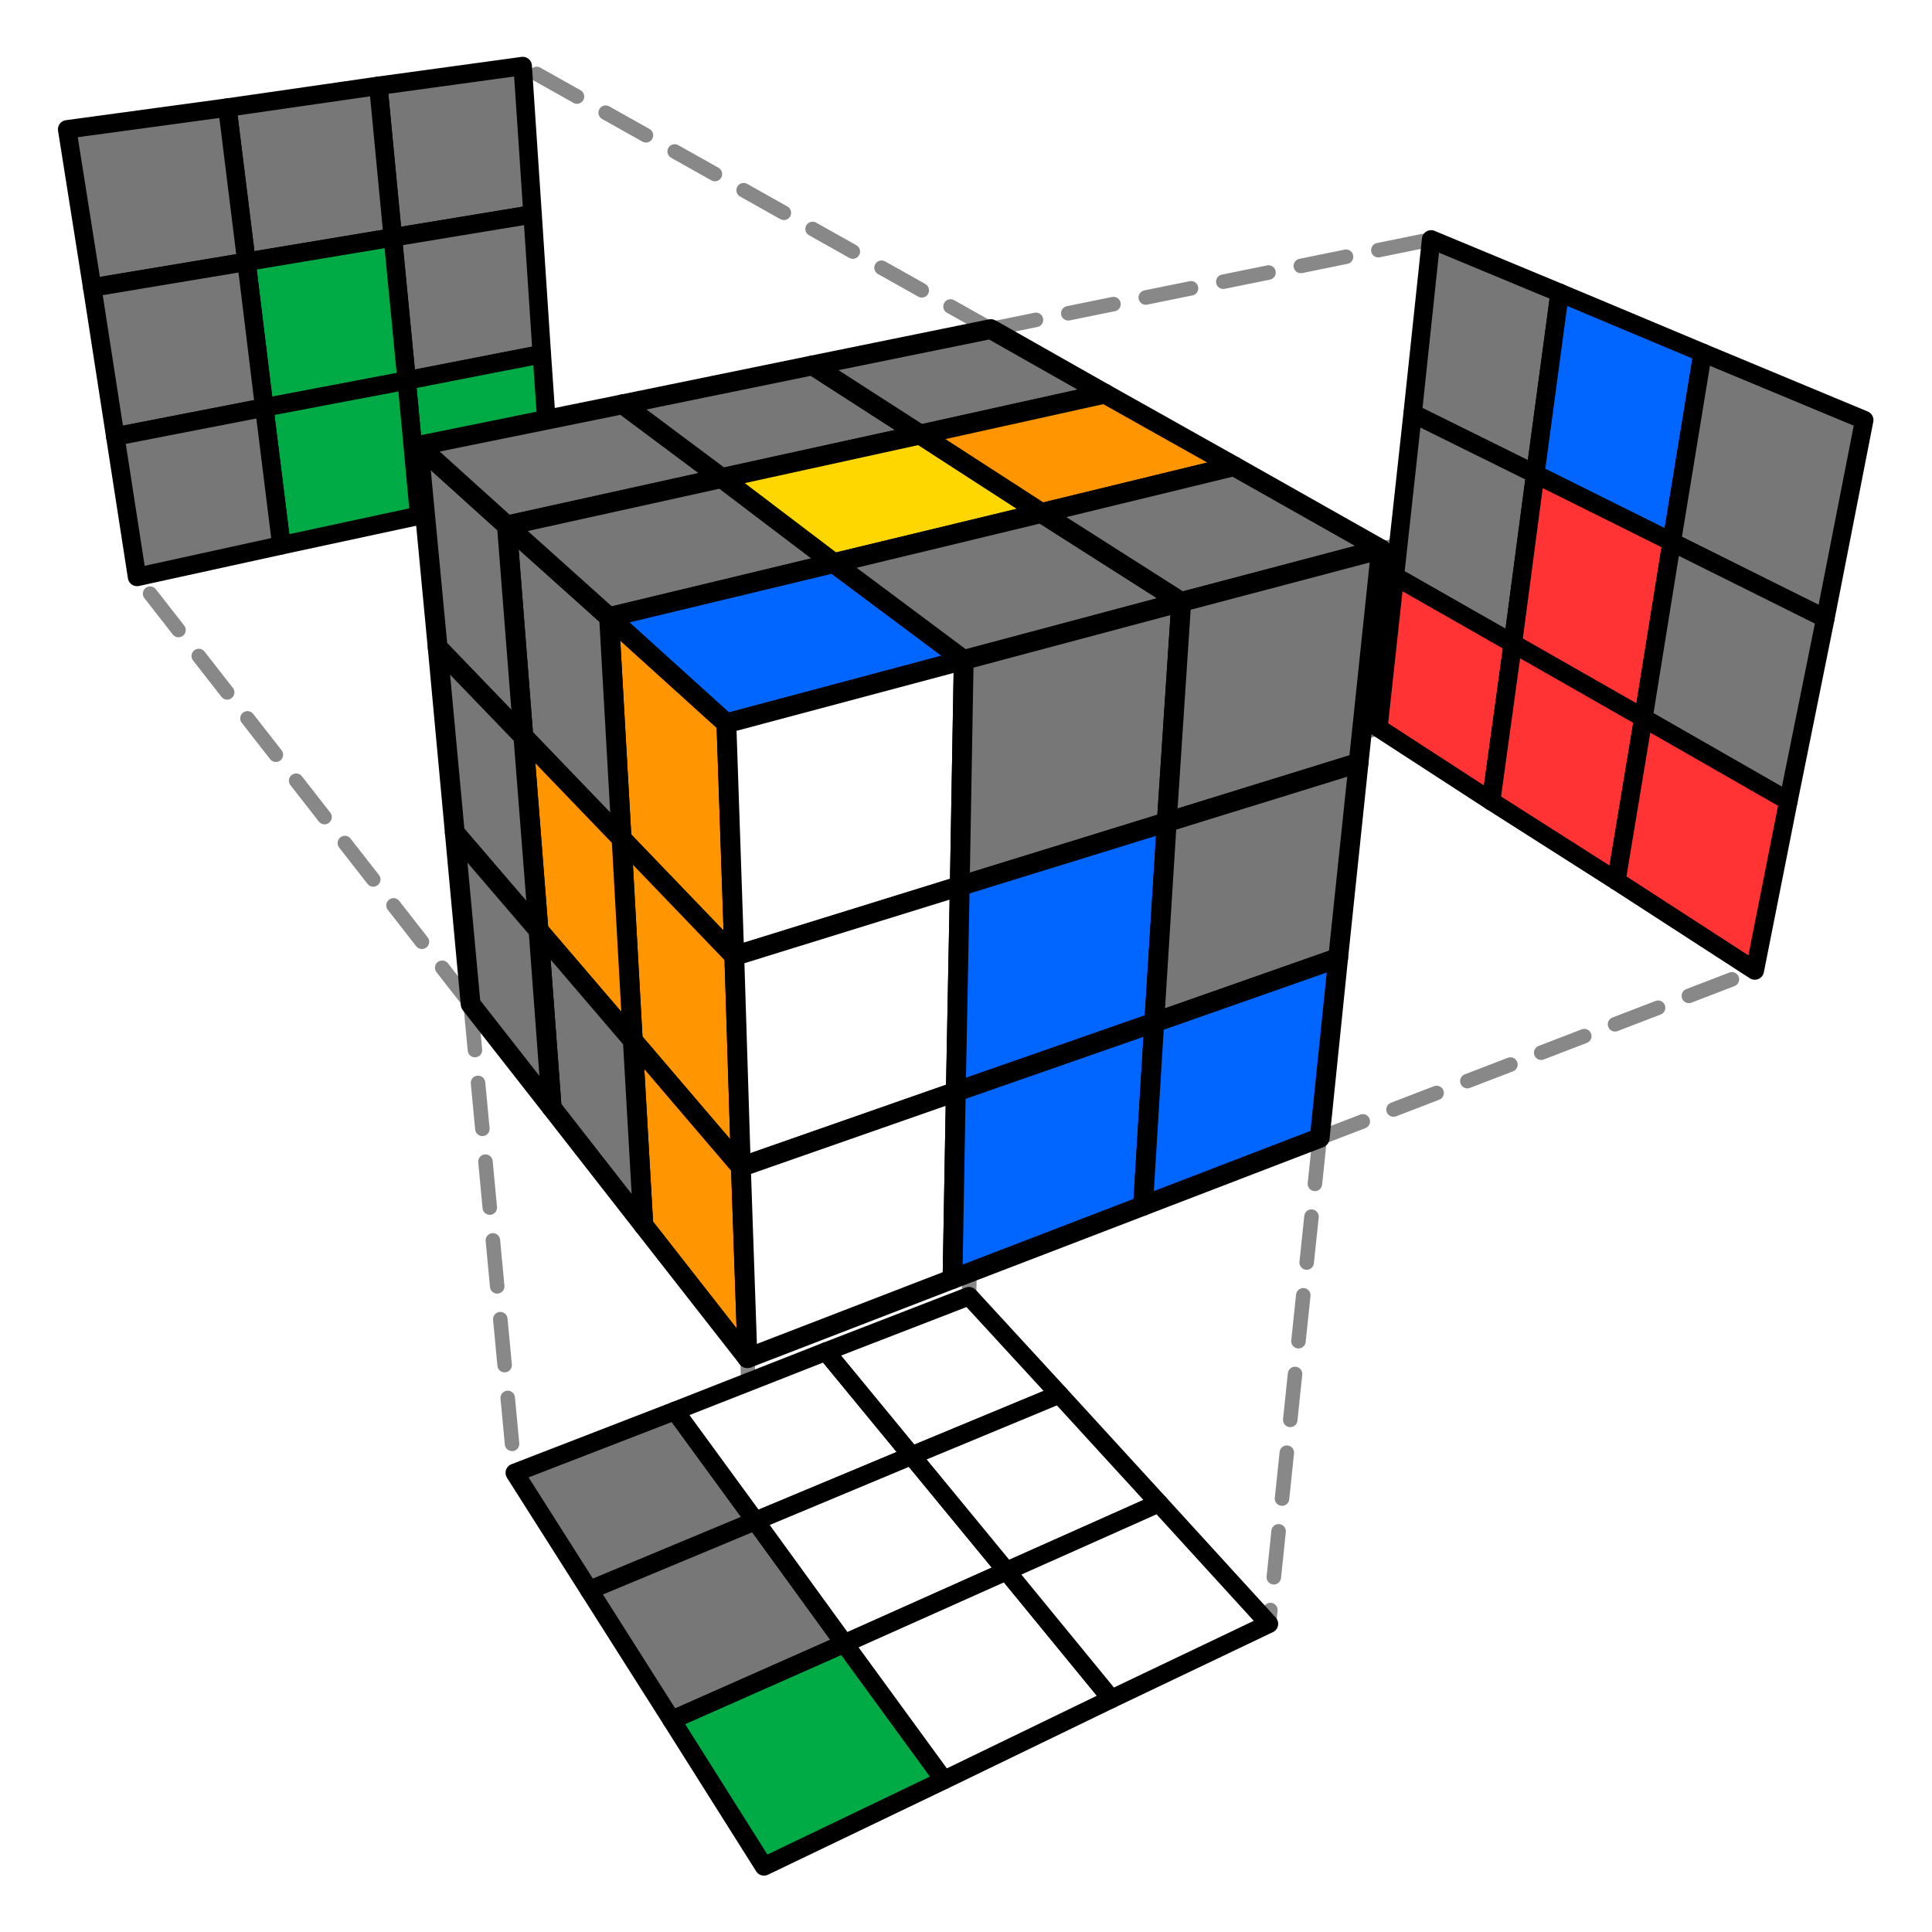
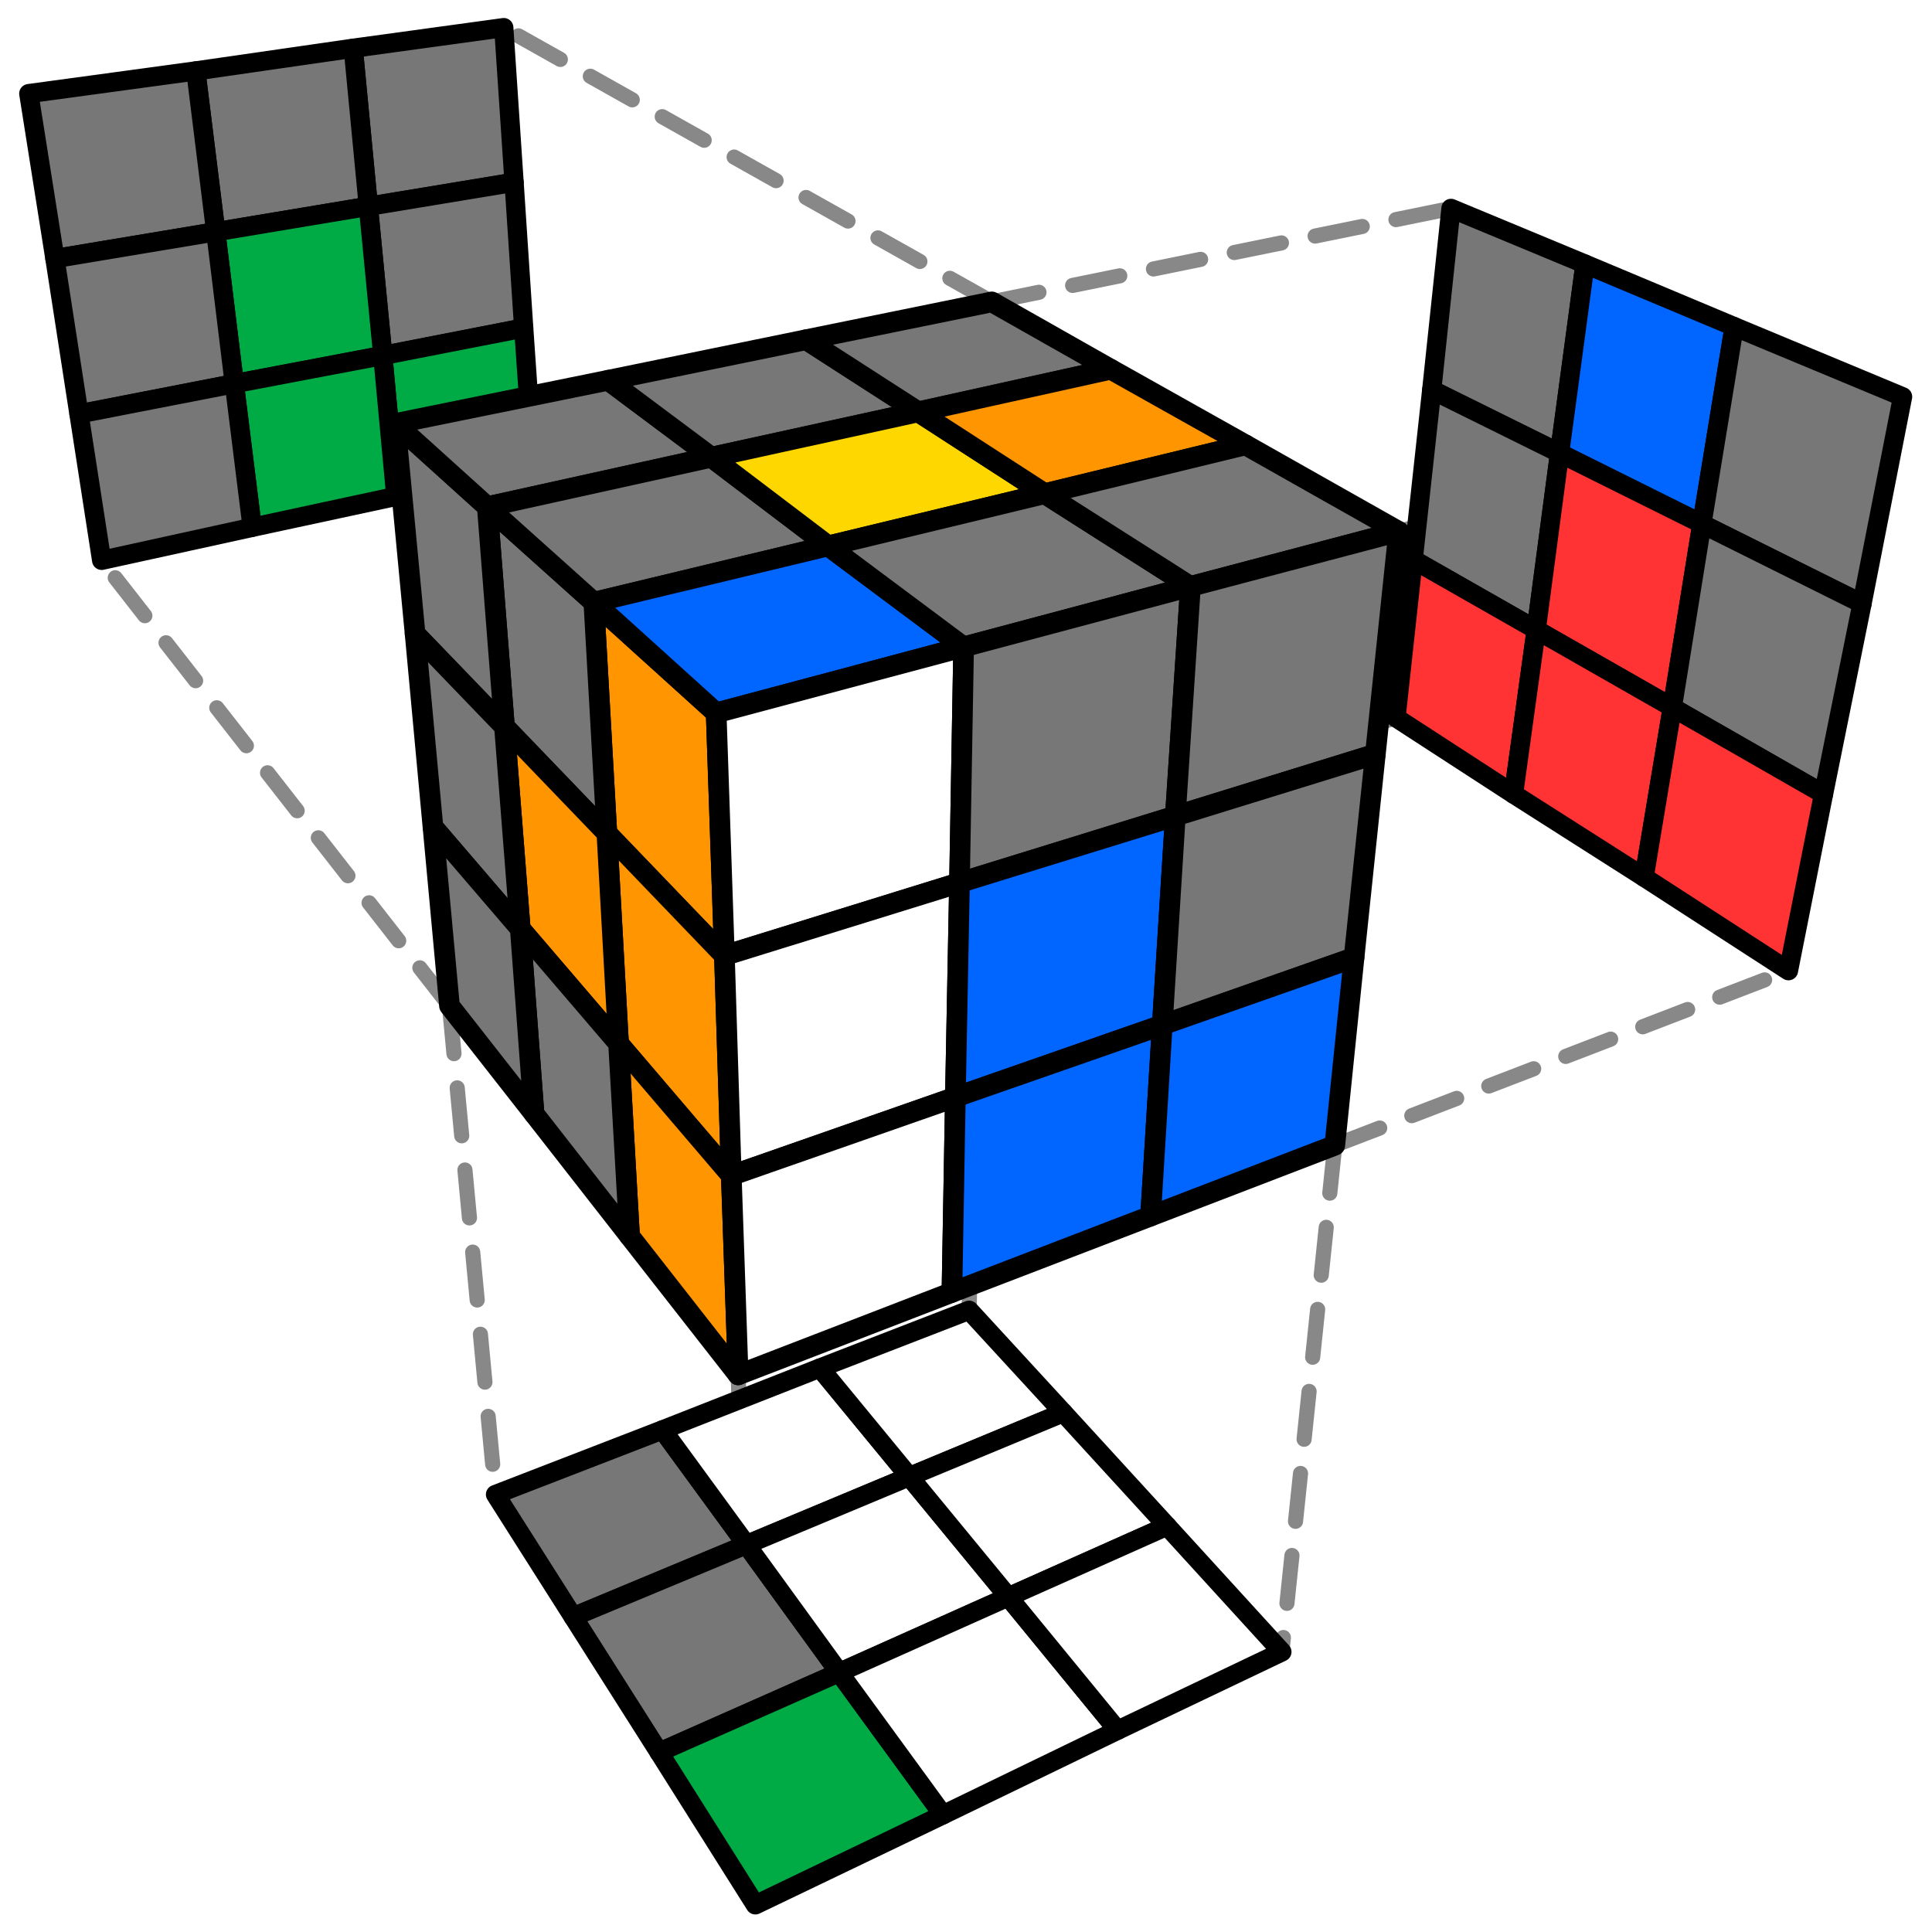
<svg xmlns="http://www.w3.org/2000/svg" width="240" height="240" viewBox="0 0 240 240">
  <rect fill="#FFFFFF" width="240" height="240" />
-   <g transform="translate(109.2347,99.34969) scale(81.89226)" style="stroke:#000000;stroke-width:0.028;stroke-linejoin:round;stroke-linecap:round">
+   <g transform="translate(108.7751,98.46804) scale(85.38859)" style="stroke:#000000;stroke-width:0.028;stroke-linejoin:round;stroke-linecap:round">
    <line x1="0.761" y1="-0.38" x2="1.494" y2="-0.576" stroke="#888888" stroke-width="0.022" stroke-dasharray="0.07,0.05" stroke-linecap="round" />
    <line x1="0.169" y1="-0.714" x2="0.837" y2="-0.85" stroke="#888888" stroke-width="0.022" stroke-dasharray="0.07,0.05" stroke-linecap="round" />
    <line x1="0.668" y1="0.513" x2="1.328" y2="0.259" stroke="#888888" stroke-width="0.022" stroke-dasharray="0.07,0.05" stroke-linecap="round" />
    <line x1="0.151" y1="0.076" x2="0.757" y2="-0.109" stroke="#888888" stroke-width="0.022" stroke-dasharray="0.07,0.05" stroke-linecap="round" />
    <line x1="-0.2" y1="0.847" x2="-0.175" y2="1.618" stroke="#888888" stroke-width="0.022" stroke-dasharray="0.07,0.05" stroke-linecap="round" />
    <line x1="0.668" y1="0.513" x2="0.591" y2="1.25" stroke="#888888" stroke-width="0.022" stroke-dasharray="0.07,0.05" stroke-linecap="round" />
    <line x1="-0.62" y1="0.31" x2="-0.553" y2="1.021" stroke="#888888" stroke-width="0.022" stroke-dasharray="0.07,0.05" stroke-linecap="round" />
    <line x1="0.151" y1="0.076" x2="0.136" y2="0.753" stroke="#888888" stroke-width="0.022" stroke-dasharray="0.07,0.05" stroke-linecap="round" />
    <line x1="-0.62" y1="0.31" x2="-1.126" y2="-0.338" stroke="#888888" stroke-width="0.022" stroke-dasharray="0.07,0.05" stroke-linecap="round" />
    <line x1="0.151" y1="0.076" x2="-0.498" y2="-0.474" stroke="#888888" stroke-width="0.022" stroke-dasharray="0.07,0.05" stroke-linecap="round" />
    <line x1="-0.699" y1="-0.537" x2="-1.232" y2="-1.017" stroke="#888888" stroke-width="0.022" stroke-dasharray="0.07,0.05" stroke-linecap="round" />
    <line x1="0.169" y1="-0.714" x2="-0.541" y2="-1.113" stroke="#888888" stroke-width="0.022" stroke-dasharray="0.07,0.05" stroke-linecap="round" />
    <polygon fill="#777777" stroke="#000000" points="0.837,-0.85 1.032,-0.769 0.995,-0.494 0.809,-0.586" />
    <polygon fill="#0066FF" stroke="#000000" points="1.032,-0.769 1.249,-0.678 1.202,-0.391 0.995,-0.494" />
    <polygon fill="#777777" stroke="#000000" points="1.249,-0.678 1.494,-0.576 1.435,-0.275 1.202,-0.391" />
    <polygon fill="#777777" stroke="#000000" points="0.809,-0.586 0.995,-0.494 0.961,-0.237 0.782,-0.339" />
    <polygon fill="#FF3333" stroke="#000000" points="0.995,-0.494 1.202,-0.391 1.159,-0.124 0.961,-0.237" />
    <polygon fill="#777777" stroke="#000000" points="1.202,-0.391 1.435,-0.275 1.379,0.002 1.159,-0.124" />
    <polygon fill="#FF3333" stroke="#000000" points="0.782,-0.339 0.961,-0.237 0.928,0.002 0.757,-0.109" />
    <polygon fill="#FF3333" stroke="#000000" points="0.961,-0.237 1.159,-0.124 1.118,0.123 0.928,0.002" />
    <polygon fill="#FF3333" stroke="#000000" points="1.159,-0.124 1.379,0.002 1.328,0.259 1.118,0.123" />
    <polygon fill="#777777" stroke="#000000" points="-0.553,1.021 -0.31,0.927 -0.188,1.094 -0.44,1.199" />
    <polygon fill="#FFFFFF" stroke="#000000" points="-0.31,0.927 -0.081,0.837 0.049,0.995 -0.188,1.094" />
    <polygon fill="#FFFFFF" stroke="#000000" points="-0.081,0.837 0.136,0.753 0.273,0.902 0.049,0.995" />
    <polygon fill="#777777" stroke="#000000" points="-0.44,1.199 -0.188,1.094 -0.053,1.28 -0.315,1.396" />
    <polygon fill="#FFFFFF" stroke="#000000" points="-0.188,1.094 0.049,0.995 0.193,1.17 -0.053,1.28" />
    <polygon fill="#FFFFFF" stroke="#000000" points="0.049,0.995 0.273,0.902 0.424,1.067 0.193,1.17" />
    <polygon fill="#00AA44" stroke="#000000" points="-0.315,1.396 -0.053,1.28 0.098,1.487 -0.175,1.618" />
    <polygon fill="#FFFFFF" stroke="#000000" points="-0.053,1.28 0.193,1.17 0.352,1.364 0.098,1.487" />
    <polygon fill="#FFFFFF" stroke="#000000" points="0.193,1.17 0.424,1.067 0.591,1.25 0.352,1.364" />
    <polygon fill="#777777" stroke="#000000" points="-0.541,-1.113 -0.76,-1.083 -0.738,-0.853 -0.526,-0.888" />
    <polygon fill="#777777" stroke="#000000" points="-0.76,-1.083 -0.989,-1.05 -0.96,-0.816 -0.738,-0.853" />
    <polygon fill="#777777" stroke="#000000" points="-0.989,-1.05 -1.232,-1.017 -1.194,-0.777 -0.96,-0.816" />
    <polygon fill="#777777" stroke="#000000" points="-0.526,-0.888 -0.738,-0.853 -0.717,-0.636 -0.512,-0.676" />
    <polygon fill="#00AA44" stroke="#000000" points="-0.738,-0.853 -0.96,-0.816 -0.933,-0.595 -0.717,-0.636" />
    <polygon fill="#777777" stroke="#000000" points="-0.96,-0.816 -1.194,-0.777 -1.159,-0.551 -0.933,-0.595" />
    <polygon fill="#00AA44" stroke="#000000" points="-0.512,-0.676 -0.717,-0.636 -0.698,-0.431 -0.498,-0.474" />
    <polygon fill="#00AA44" stroke="#000000" points="-0.717,-0.636 -0.933,-0.595 -0.907,-0.386 -0.698,-0.431" />
    <polygon fill="#777777" stroke="#000000" points="-0.933,-0.595 -1.159,-0.551 -1.126,-0.338 -0.907,-0.386" />
    <polygon fill="#FF9500" stroke="#000000" stroke-width="0.03" points="-0.232,-0.116 -0.41,-0.277 -0.391,0.059 -0.22,0.237" />
    <polygon fill="#777777" stroke="#000000" stroke-width="0.03" points="-0.41,-0.277 -0.565,-0.416 -0.54,-0.096 -0.391,0.059" />
    <polygon fill="#777777" stroke="#000000" stroke-width="0.03" points="-0.565,-0.416 -0.699,-0.537 -0.67,-0.231 -0.54,-0.096" />
    <polygon fill="#FF9500" stroke="#000000" stroke-width="0.03" points="-0.22,0.237 -0.391,0.059 -0.374,0.365 -0.21,0.557" />
    <polygon fill="#FF9500" stroke="#000000" stroke-width="0.03" points="-0.391,0.059 -0.54,-0.096 -0.517,0.198 -0.374,0.365" />
    <polygon fill="#777777" stroke="#000000" stroke-width="0.03" points="-0.54,-0.096 -0.67,-0.231 -0.644,0.05 -0.517,0.198" />
    <polygon fill="#FF9500" stroke="#000000" stroke-width="0.03" points="-0.21,0.557 -0.374,0.365 -0.358,0.645 -0.2,0.847" />
    <polygon fill="#777777" stroke="#000000" stroke-width="0.03" points="-0.374,0.365 -0.517,0.198 -0.497,0.467 -0.358,0.645" />
    <polygon fill="#777777" stroke="#000000" stroke-width="0.03" points="-0.517,0.198 -0.644,0.05 -0.62,0.31 -0.497,0.467" />
    <polygon fill="#777777" stroke="#000000" stroke-width="0.03" points="-0.699,-0.537 -0.389,-0.6 -0.239,-0.488 -0.565,-0.416" />
    <polygon fill="#777777" stroke="#000000" stroke-width="0.03" points="-0.389,-0.6 -0.101,-0.659 0.062,-0.554 -0.239,-0.488" />
    <polygon fill="#777777" stroke="#000000" stroke-width="0.03" points="-0.101,-0.659 0.169,-0.714 0.342,-0.616 0.062,-0.554" />
    <polygon fill="#777777" stroke="#000000" stroke-width="0.03" points="-0.565,-0.416 -0.239,-0.488 -0.069,-0.359 -0.41,-0.277" />
    <polygon fill="#FFD700" stroke="#000000" stroke-width="0.03" points="-0.239,-0.488 0.062,-0.554 0.246,-0.435 -0.069,-0.359" />
    <polygon fill="#FF9500" stroke="#000000" stroke-width="0.03" points="0.062,-0.554 0.342,-0.616 0.538,-0.506 0.246,-0.435" />
    <polygon fill="#0066FF" stroke="#000000" stroke-width="0.03" points="-0.41,-0.277 -0.069,-0.359 0.128,-0.212 -0.232,-0.116" />
    <polygon fill="#777777" stroke="#000000" stroke-width="0.03" points="-0.069,-0.359 0.246,-0.435 0.458,-0.3 0.128,-0.212" />
    <polygon fill="#777777" stroke="#000000" stroke-width="0.03" points="0.246,-0.435 0.538,-0.506 0.761,-0.38 0.458,-0.3" />
    <polygon fill="#FFFFFF" stroke="#000000" stroke-width="0.03" points="-0.232,-0.116 0.128,-0.212 0.122,0.131 -0.22,0.237" />
    <polygon fill="#777777" stroke="#000000" stroke-width="0.03" points="0.128,-0.212 0.458,-0.3 0.436,0.034 0.122,0.131" />
    <polygon fill="#777777" stroke="#000000" stroke-width="0.03" points="0.458,-0.3 0.761,-0.38 0.727,-0.056 0.436,0.034" />
    <polygon fill="#FFFFFF" stroke="#000000" stroke-width="0.03" points="-0.22,0.237 0.122,0.131 0.116,0.443 -0.21,0.557" />
    <polygon fill="#0066FF" stroke="#000000" stroke-width="0.03" points="0.122,0.131 0.436,0.034 0.417,0.338 0.116,0.443" />
    <polygon fill="#777777" stroke="#000000" stroke-width="0.03" points="0.436,0.034 0.727,-0.056 0.696,0.24 0.417,0.338" />
    <polygon fill="#FFFFFF" stroke="#000000" stroke-width="0.03" points="-0.21,0.557 0.116,0.443 0.111,0.727 -0.2,0.847" />
    <polygon fill="#0066FF" stroke="#000000" stroke-width="0.03" points="0.116,0.443 0.417,0.338 0.4,0.616 0.111,0.727" />
    <polygon fill="#0066FF" stroke="#000000" stroke-width="0.03" points="0.417,0.338 0.696,0.24 0.668,0.513 0.4,0.616" />
  </g>
</svg>
